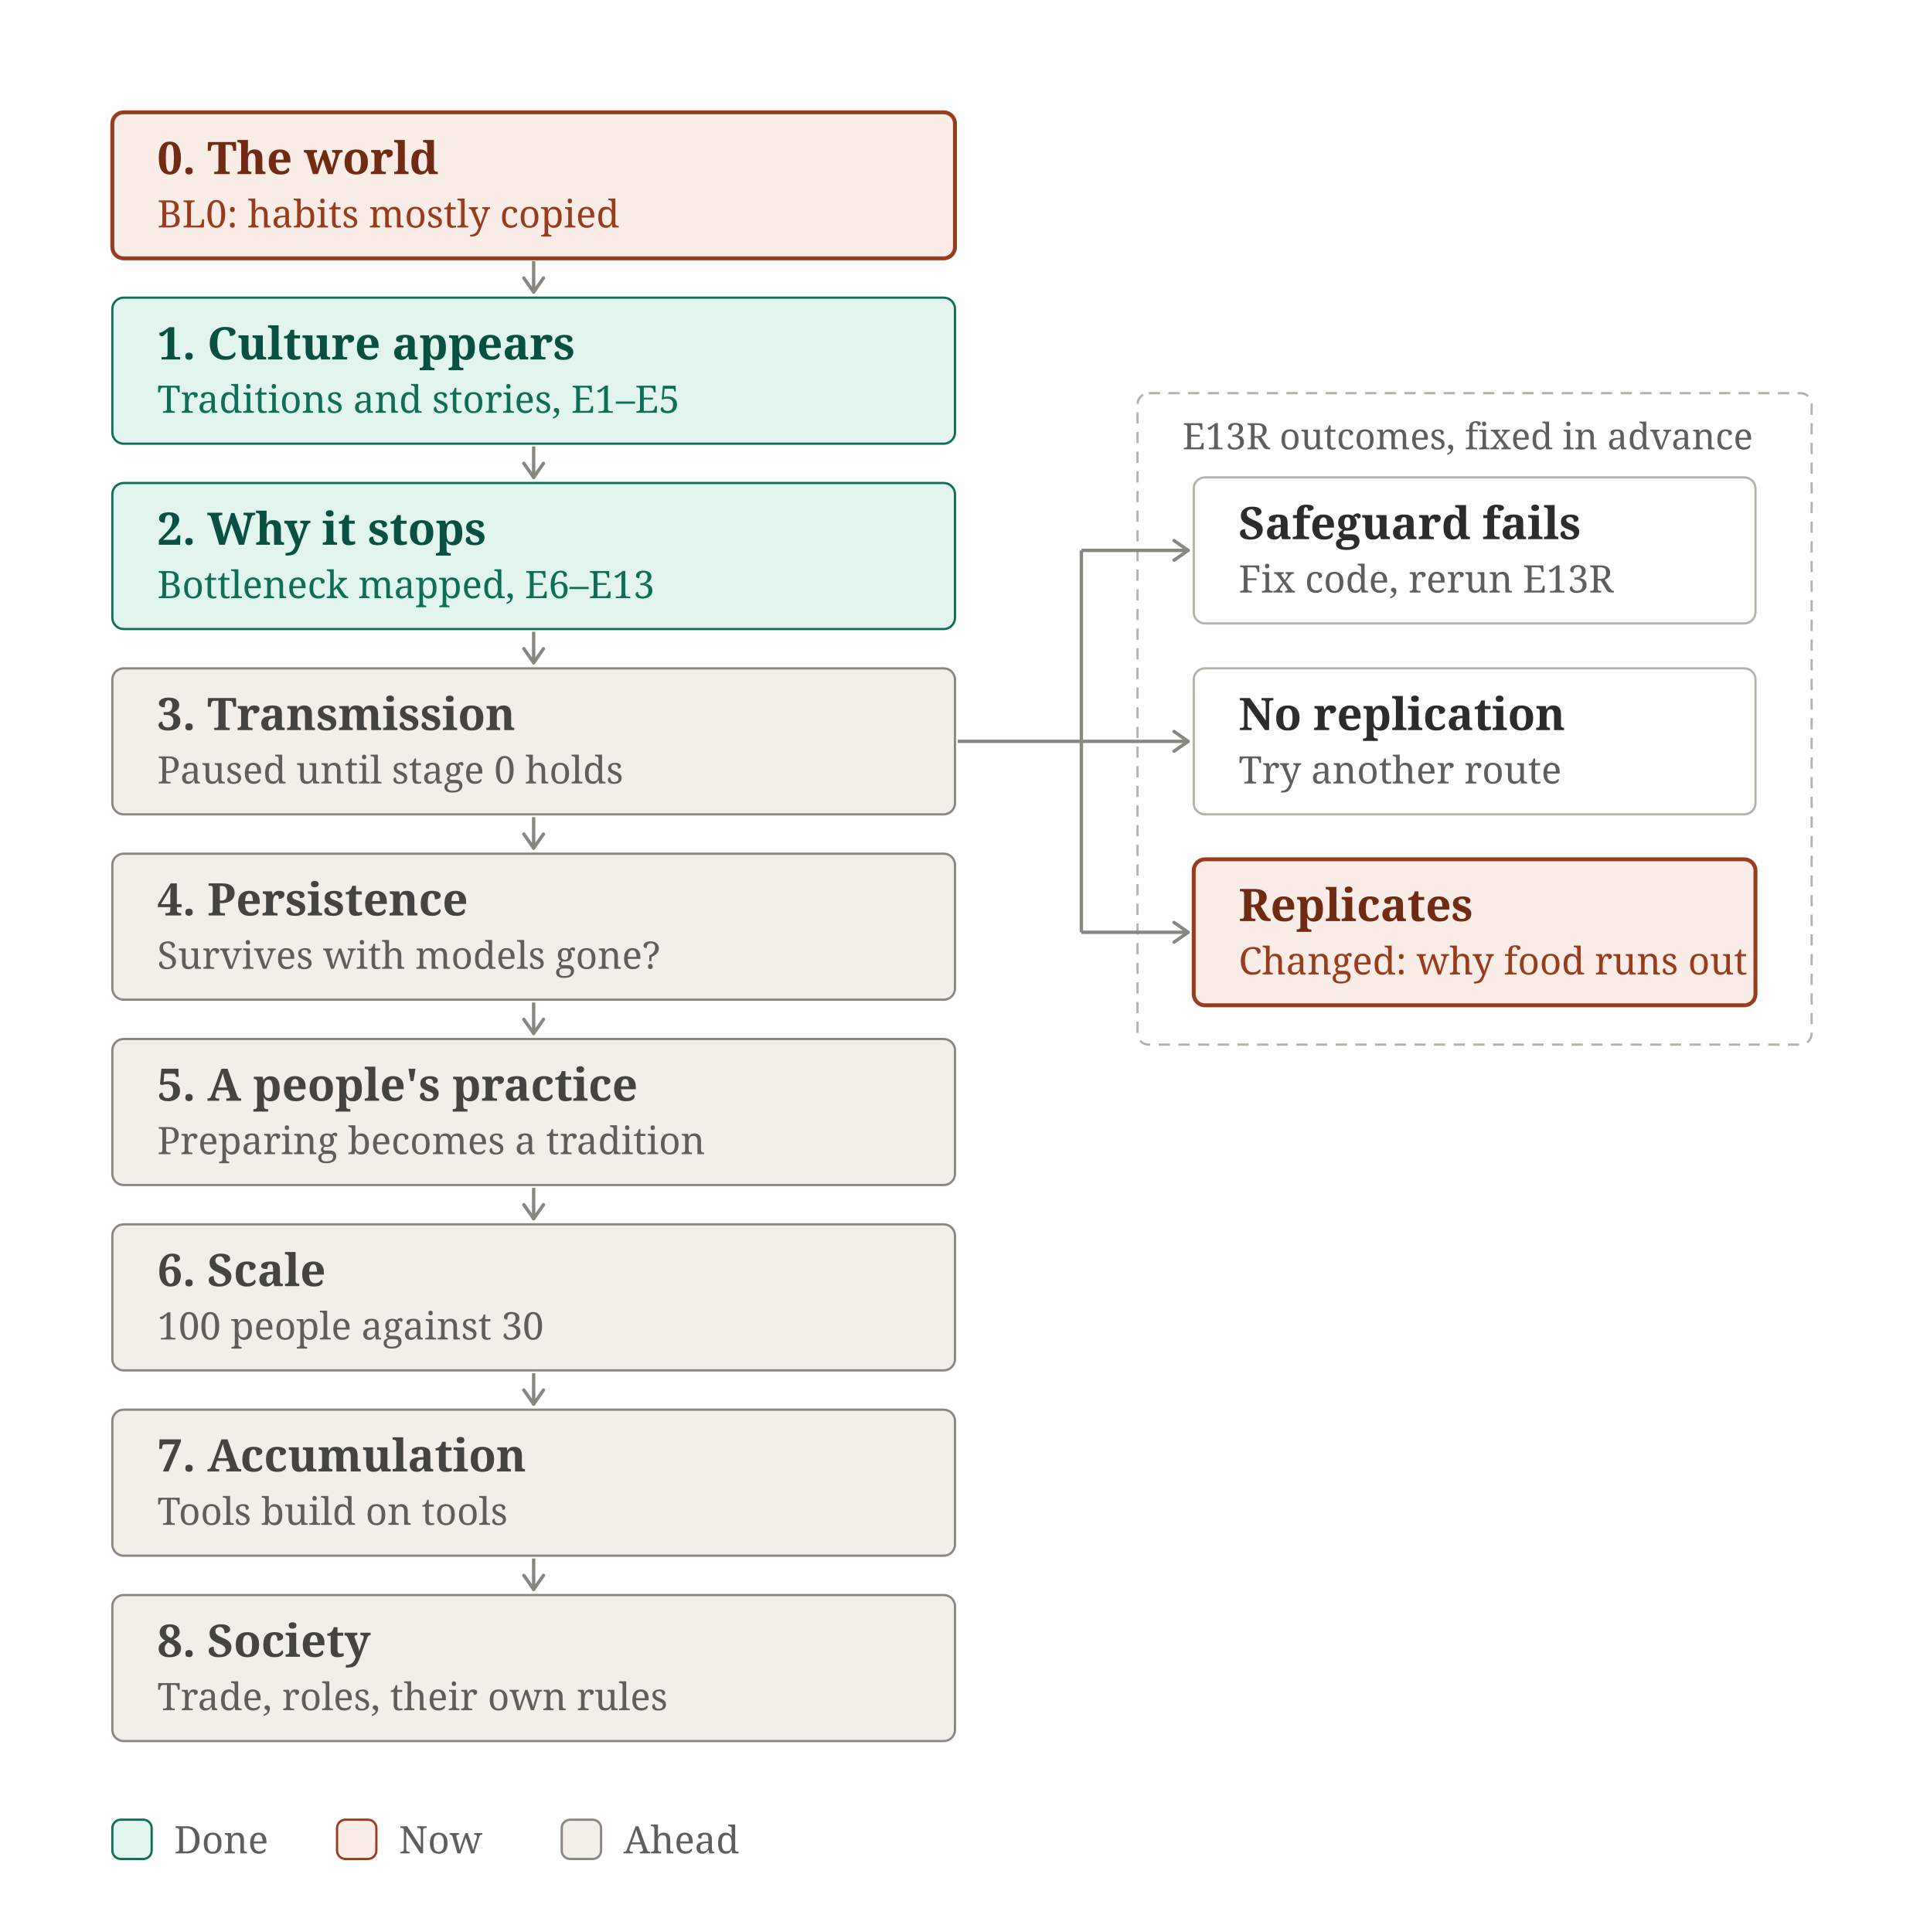
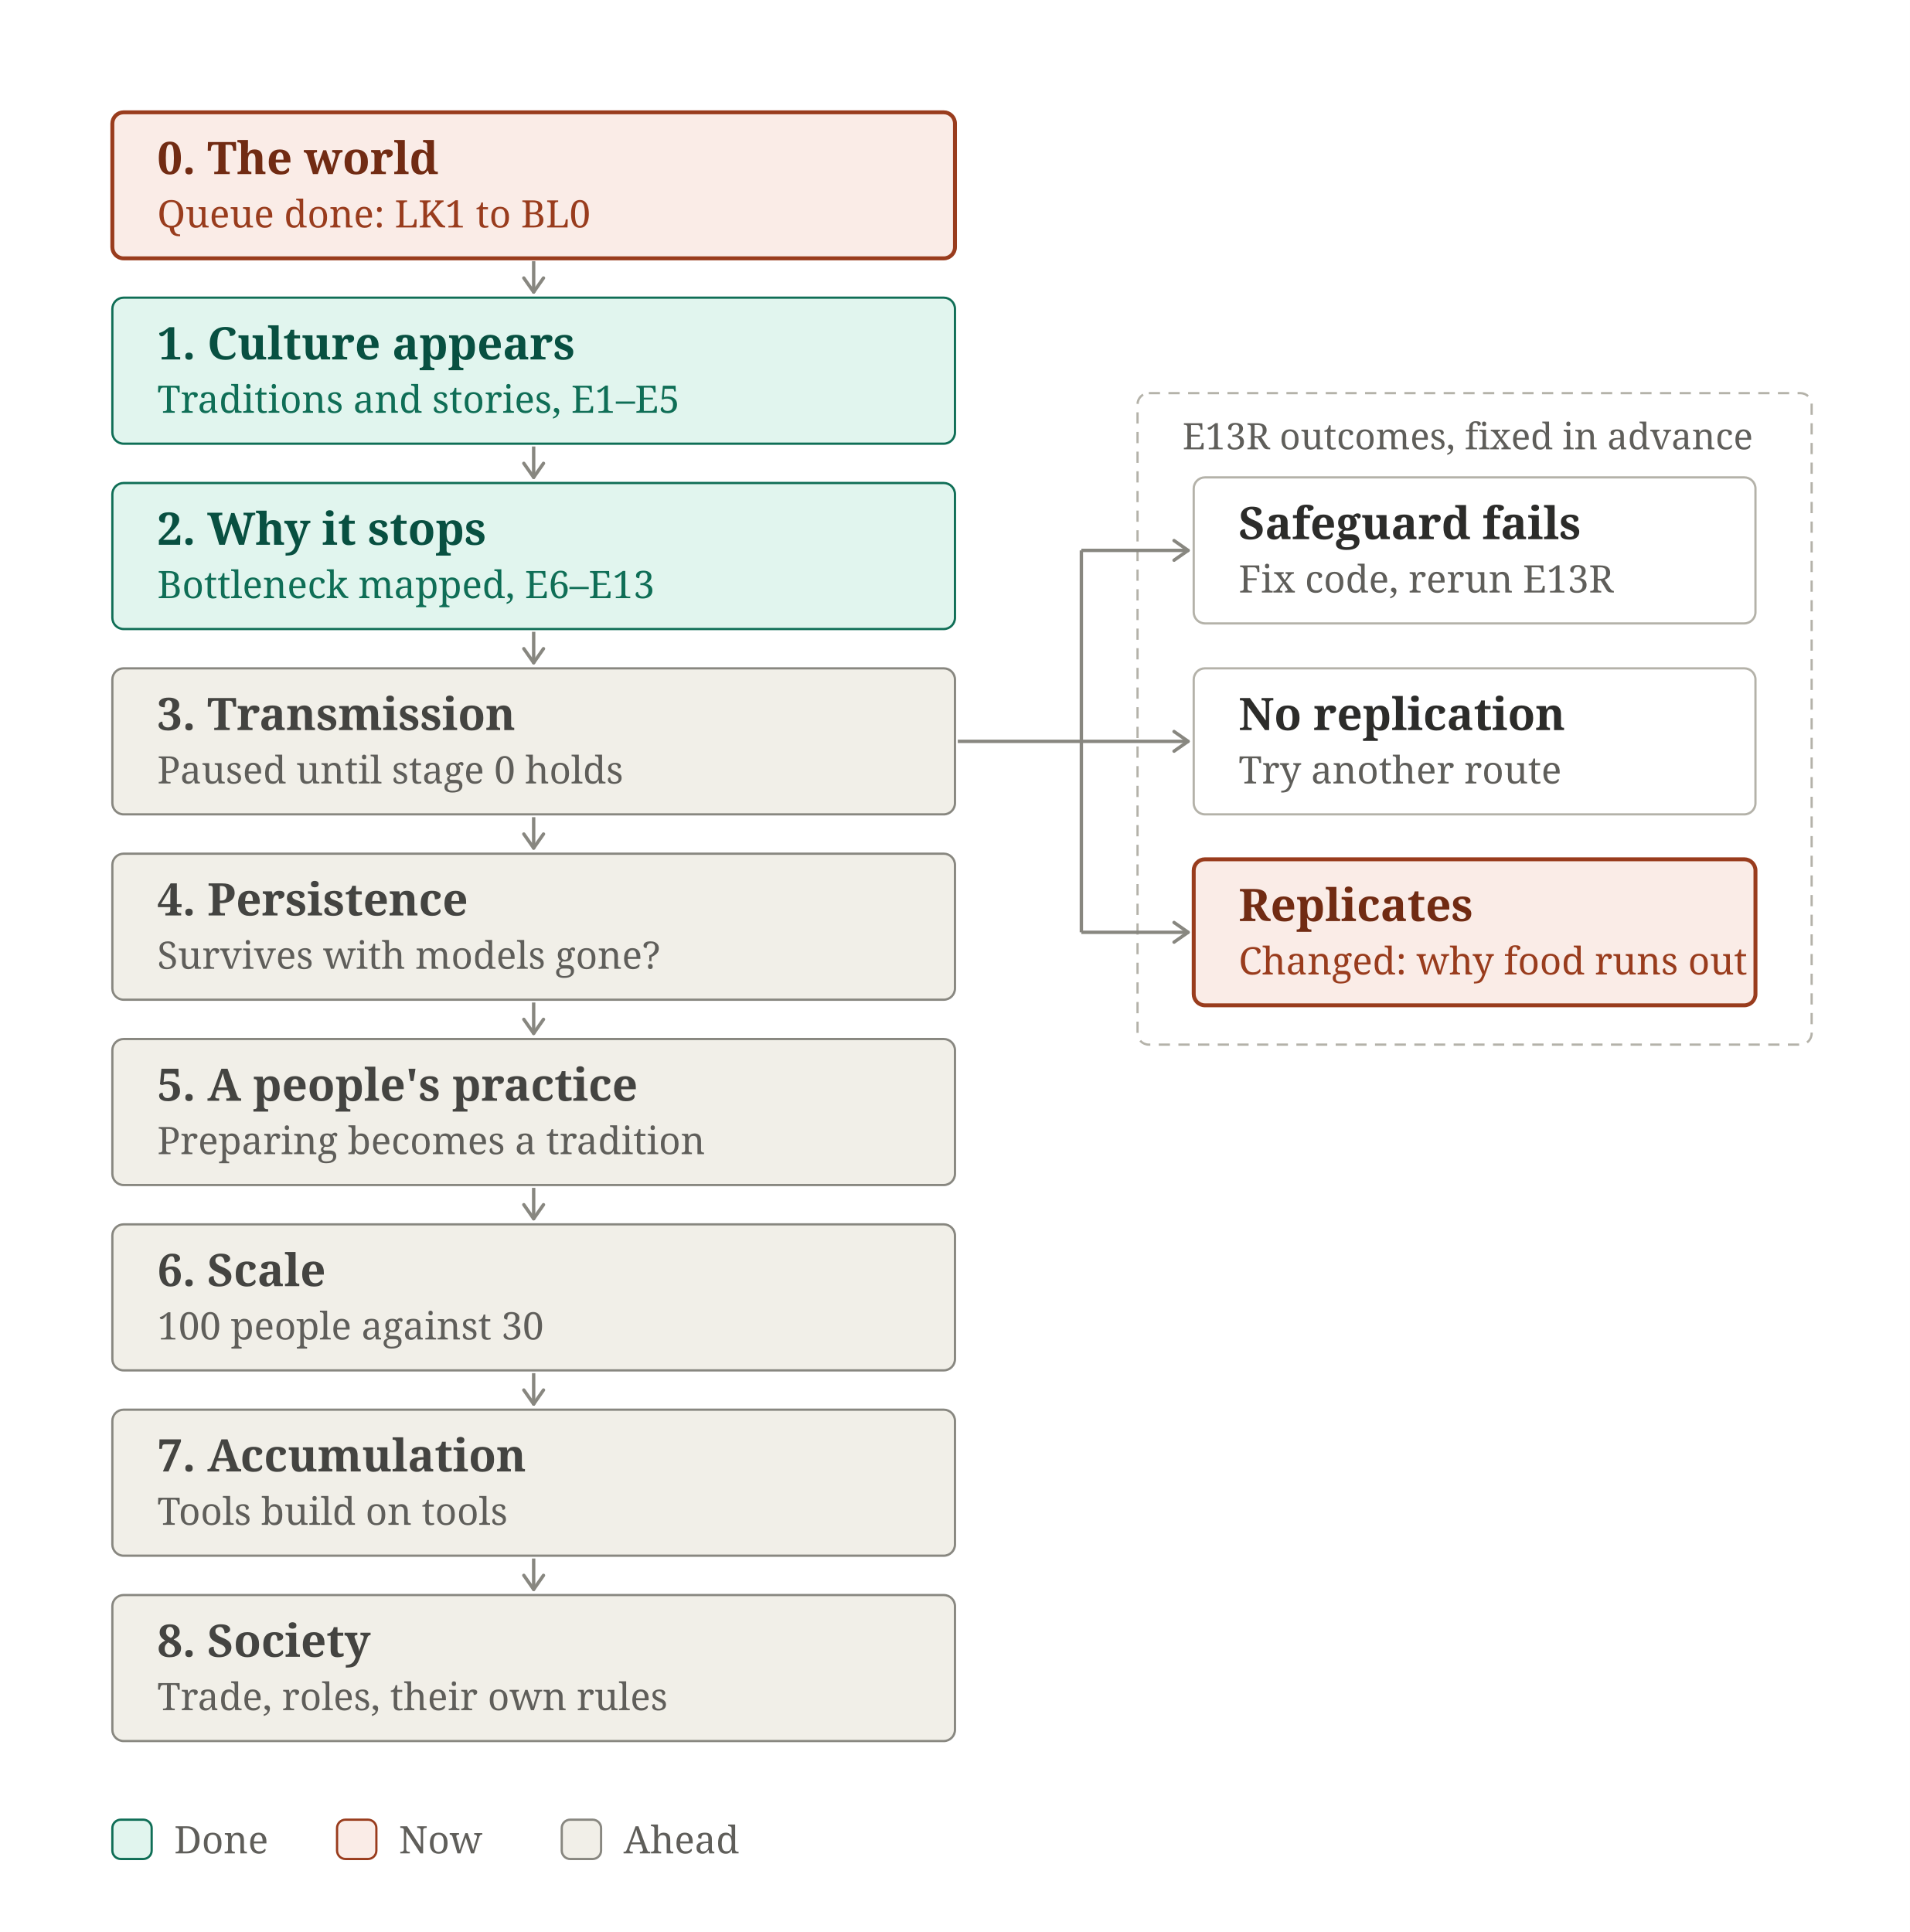
<svg xmlns="http://www.w3.org/2000/svg" width="680" height="688" viewBox="0 0 680 688" font-family="Garamond, Georgia, serif" role="img">
  <rect width="680" height="688" fill="#FFFFFF" />
  <rect x="405" y="140" width="240" height="232" rx="4" fill="none" stroke="#B4B2A9" stroke-width="0.8" stroke-dasharray="4 3" />
  <text x="421" y="160" font-size="13" fill="#5F5E5A">E13R outcomes, fixed in advance</text>
  <line x1="190" y1="93" x2="190" y2="104" stroke="#888780" stroke-width="1.2" />
  <line x1="186.5" y1="99.0" x2="190" y2="104" stroke="#888780" stroke-width="1.2" stroke-linecap="round" />
  <line x1="193.5" y1="99.0" x2="190" y2="104" stroke="#888780" stroke-width="1.2" stroke-linecap="round" />
  <line x1="190" y1="159" x2="190" y2="170" stroke="#888780" stroke-width="1.2" />
  <line x1="186.5" y1="165.0" x2="190" y2="170" stroke="#888780" stroke-width="1.2" stroke-linecap="round" />
  <line x1="193.5" y1="165.0" x2="190" y2="170" stroke="#888780" stroke-width="1.2" stroke-linecap="round" />
  <line x1="190" y1="225" x2="190" y2="236" stroke="#888780" stroke-width="1.2" />
  <line x1="186.5" y1="231.0" x2="190" y2="236" stroke="#888780" stroke-width="1.2" stroke-linecap="round" />
  <line x1="193.5" y1="231.0" x2="190" y2="236" stroke="#888780" stroke-width="1.2" stroke-linecap="round" />
  <line x1="190" y1="291" x2="190" y2="302" stroke="#888780" stroke-width="1.2" />
  <line x1="186.5" y1="297.0" x2="190" y2="302" stroke="#888780" stroke-width="1.2" stroke-linecap="round" />
  <line x1="193.5" y1="297.0" x2="190" y2="302" stroke="#888780" stroke-width="1.2" stroke-linecap="round" />
  <line x1="190" y1="357" x2="190" y2="368" stroke="#888780" stroke-width="1.2" />
  <line x1="186.5" y1="363.0" x2="190" y2="368" stroke="#888780" stroke-width="1.2" stroke-linecap="round" />
  <line x1="193.5" y1="363.0" x2="190" y2="368" stroke="#888780" stroke-width="1.2" stroke-linecap="round" />
  <line x1="190" y1="423" x2="190" y2="434" stroke="#888780" stroke-width="1.2" />
  <line x1="186.5" y1="429.0" x2="190" y2="434" stroke="#888780" stroke-width="1.2" stroke-linecap="round" />
  <line x1="193.5" y1="429.0" x2="190" y2="434" stroke="#888780" stroke-width="1.2" stroke-linecap="round" />
  <line x1="190" y1="489" x2="190" y2="500" stroke="#888780" stroke-width="1.2" />
  <line x1="186.5" y1="495.0" x2="190" y2="500" stroke="#888780" stroke-width="1.2" stroke-linecap="round" />
  <line x1="193.5" y1="495.0" x2="190" y2="500" stroke="#888780" stroke-width="1.2" stroke-linecap="round" />
  <line x1="190" y1="555" x2="190" y2="566" stroke="#888780" stroke-width="1.2" />
  <line x1="186.5" y1="561.0" x2="190" y2="566" stroke="#888780" stroke-width="1.2" stroke-linecap="round" />
  <line x1="193.5" y1="561.0" x2="190" y2="566" stroke="#888780" stroke-width="1.2" stroke-linecap="round" />
  <line x1="341" y1="264" x2="385" y2="264" stroke="#888780" stroke-width="1.2" />
  <line x1="385" y1="196" x2="385" y2="332" stroke="#888780" stroke-width="1.2" />
  <line x1="385" y1="196" x2="423" y2="196" stroke="#888780" stroke-width="1.2" />
  <line x1="418.0" y1="199.5" x2="423" y2="196" stroke="#888780" stroke-width="1.2" stroke-linecap="round" />
  <line x1="418.0" y1="192.5" x2="423" y2="196" stroke="#888780" stroke-width="1.2" stroke-linecap="round" />
  <line x1="385" y1="264" x2="423" y2="264" stroke="#888780" stroke-width="1.2" />
  <line x1="418.0" y1="267.5" x2="423" y2="264" stroke="#888780" stroke-width="1.2" stroke-linecap="round" />
  <line x1="418.0" y1="260.5" x2="423" y2="264" stroke="#888780" stroke-width="1.2" stroke-linecap="round" />
  <line x1="385" y1="332" x2="423" y2="332" stroke="#888780" stroke-width="1.2" />
  <line x1="418.0" y1="335.5" x2="423" y2="332" stroke="#888780" stroke-width="1.2" stroke-linecap="round" />
  <line x1="418.0" y1="328.5" x2="423" y2="332" stroke="#888780" stroke-width="1.2" stroke-linecap="round" />
  <rect x="40" y="40" width="300" height="52" rx="4" fill="#FAECE7" stroke="#993C1D" stroke-width="1.4" />
  <text x="56" y="62" font-size="16" font-weight="bold" fill="#712B13">0. The world</text>
-   <text x="56" y="81" font-size="13.5" fill="#993C1D">BL0: habits mostly copied</text>
+   <text x="56" y="81" font-size="13.5" fill="#993C1D">Queue done: LK1 to BL0</text>
  <rect x="40" y="106" width="300" height="52" rx="4" fill="#E1F5EE" stroke="#0F6E56" stroke-width="0.8" />
  <text x="56" y="128" font-size="16" font-weight="bold" fill="#085041">1. Culture appears</text>
  <text x="56" y="147" font-size="13.5" fill="#0F6E56">Traditions and stories, E1–E5</text>
  <rect x="40" y="172" width="300" height="52" rx="4" fill="#E1F5EE" stroke="#0F6E56" stroke-width="0.8" />
  <text x="56" y="194" font-size="16" font-weight="bold" fill="#085041">2. Why it stops</text>
  <text x="56" y="213" font-size="13.5" fill="#0F6E56">Bottleneck mapped, E6–E13</text>
  <rect x="40" y="238" width="300" height="52" rx="4" fill="#F1EFE8" stroke="#888780" stroke-width="0.8" />
  <text x="56" y="260" font-size="16" font-weight="bold" fill="#444441">3. Transmission</text>
  <text x="56" y="279" font-size="13.5" fill="#5F5E5A">Paused until stage 0 holds</text>
  <rect x="40" y="304" width="300" height="52" rx="4" fill="#F1EFE8" stroke="#888780" stroke-width="0.8" />
  <text x="56" y="326" font-size="16" font-weight="bold" fill="#444441">4. Persistence</text>
  <text x="56" y="345" font-size="13.5" fill="#5F5E5A">Survives with models gone?</text>
  <rect x="40" y="370" width="300" height="52" rx="4" fill="#F1EFE8" stroke="#888780" stroke-width="0.8" />
  <text x="56" y="392" font-size="16" font-weight="bold" fill="#444441">5. A people's practice</text>
  <text x="56" y="411" font-size="13.5" fill="#5F5E5A">Preparing becomes a tradition</text>
  <rect x="40" y="436" width="300" height="52" rx="4" fill="#F1EFE8" stroke="#888780" stroke-width="0.8" />
  <text x="56" y="458" font-size="16" font-weight="bold" fill="#444441">6. Scale</text>
  <text x="56" y="477" font-size="13.5" fill="#5F5E5A">100 people against 30</text>
  <rect x="40" y="502" width="300" height="52" rx="4" fill="#F1EFE8" stroke="#888780" stroke-width="0.8" />
  <text x="56" y="524" font-size="16" font-weight="bold" fill="#444441">7. Accumulation</text>
  <text x="56" y="543" font-size="13.5" fill="#5F5E5A">Tools build on tools</text>
  <rect x="40" y="568" width="300" height="52" rx="4" fill="#F1EFE8" stroke="#888780" stroke-width="0.8" />
  <text x="56" y="590" font-size="16" font-weight="bold" fill="#444441">8. Society</text>
  <text x="56" y="609" font-size="13.5" fill="#5F5E5A">Trade, roles, their own rules</text>
  <rect x="425" y="170" width="200" height="52" rx="4" fill="#FFFFFF" stroke="#B4B2A9" stroke-width="0.8" />
  <text x="441" y="192" font-size="16" font-weight="bold" fill="#2C2C2A">Safeguard fails</text>
  <text x="441" y="211" font-size="13.5" fill="#5F5E5A">Fix code, rerun E13R</text>
  <rect x="425" y="238" width="200" height="52" rx="4" fill="#FFFFFF" stroke="#B4B2A9" stroke-width="0.8" />
  <text x="441" y="260" font-size="16" font-weight="bold" fill="#2C2C2A">No replication</text>
  <text x="441" y="279" font-size="13.5" fill="#5F5E5A">Try another route</text>
  <rect x="425" y="306" width="200" height="52" rx="4" fill="#FAECE7" stroke="#993C1D" stroke-width="1.4" />
  <text x="441" y="328" font-size="16" font-weight="bold" fill="#712B13">Replicates</text>
  <text x="441" y="347" font-size="13.5" fill="#993C1D">Changed: why food runs out</text>
  <rect x="40" y="648" width="14" height="14" rx="3" fill="#E1F5EE" stroke="#0F6E56" stroke-width="0.8" />
  <text x="62" y="660" font-size="13.5" fill="#5F5E5A">Done</text>
  <rect x="120" y="648" width="14" height="14" rx="3" fill="#FAECE7" stroke="#993C1D" stroke-width="0.8" />
  <text x="142" y="660" font-size="13.5" fill="#5F5E5A">Now</text>
  <rect x="200" y="648" width="14" height="14" rx="3" fill="#F1EFE8" stroke="#888780" stroke-width="0.8" />
  <text x="222" y="660" font-size="13.5" fill="#5F5E5A">Ahead</text>
</svg>
